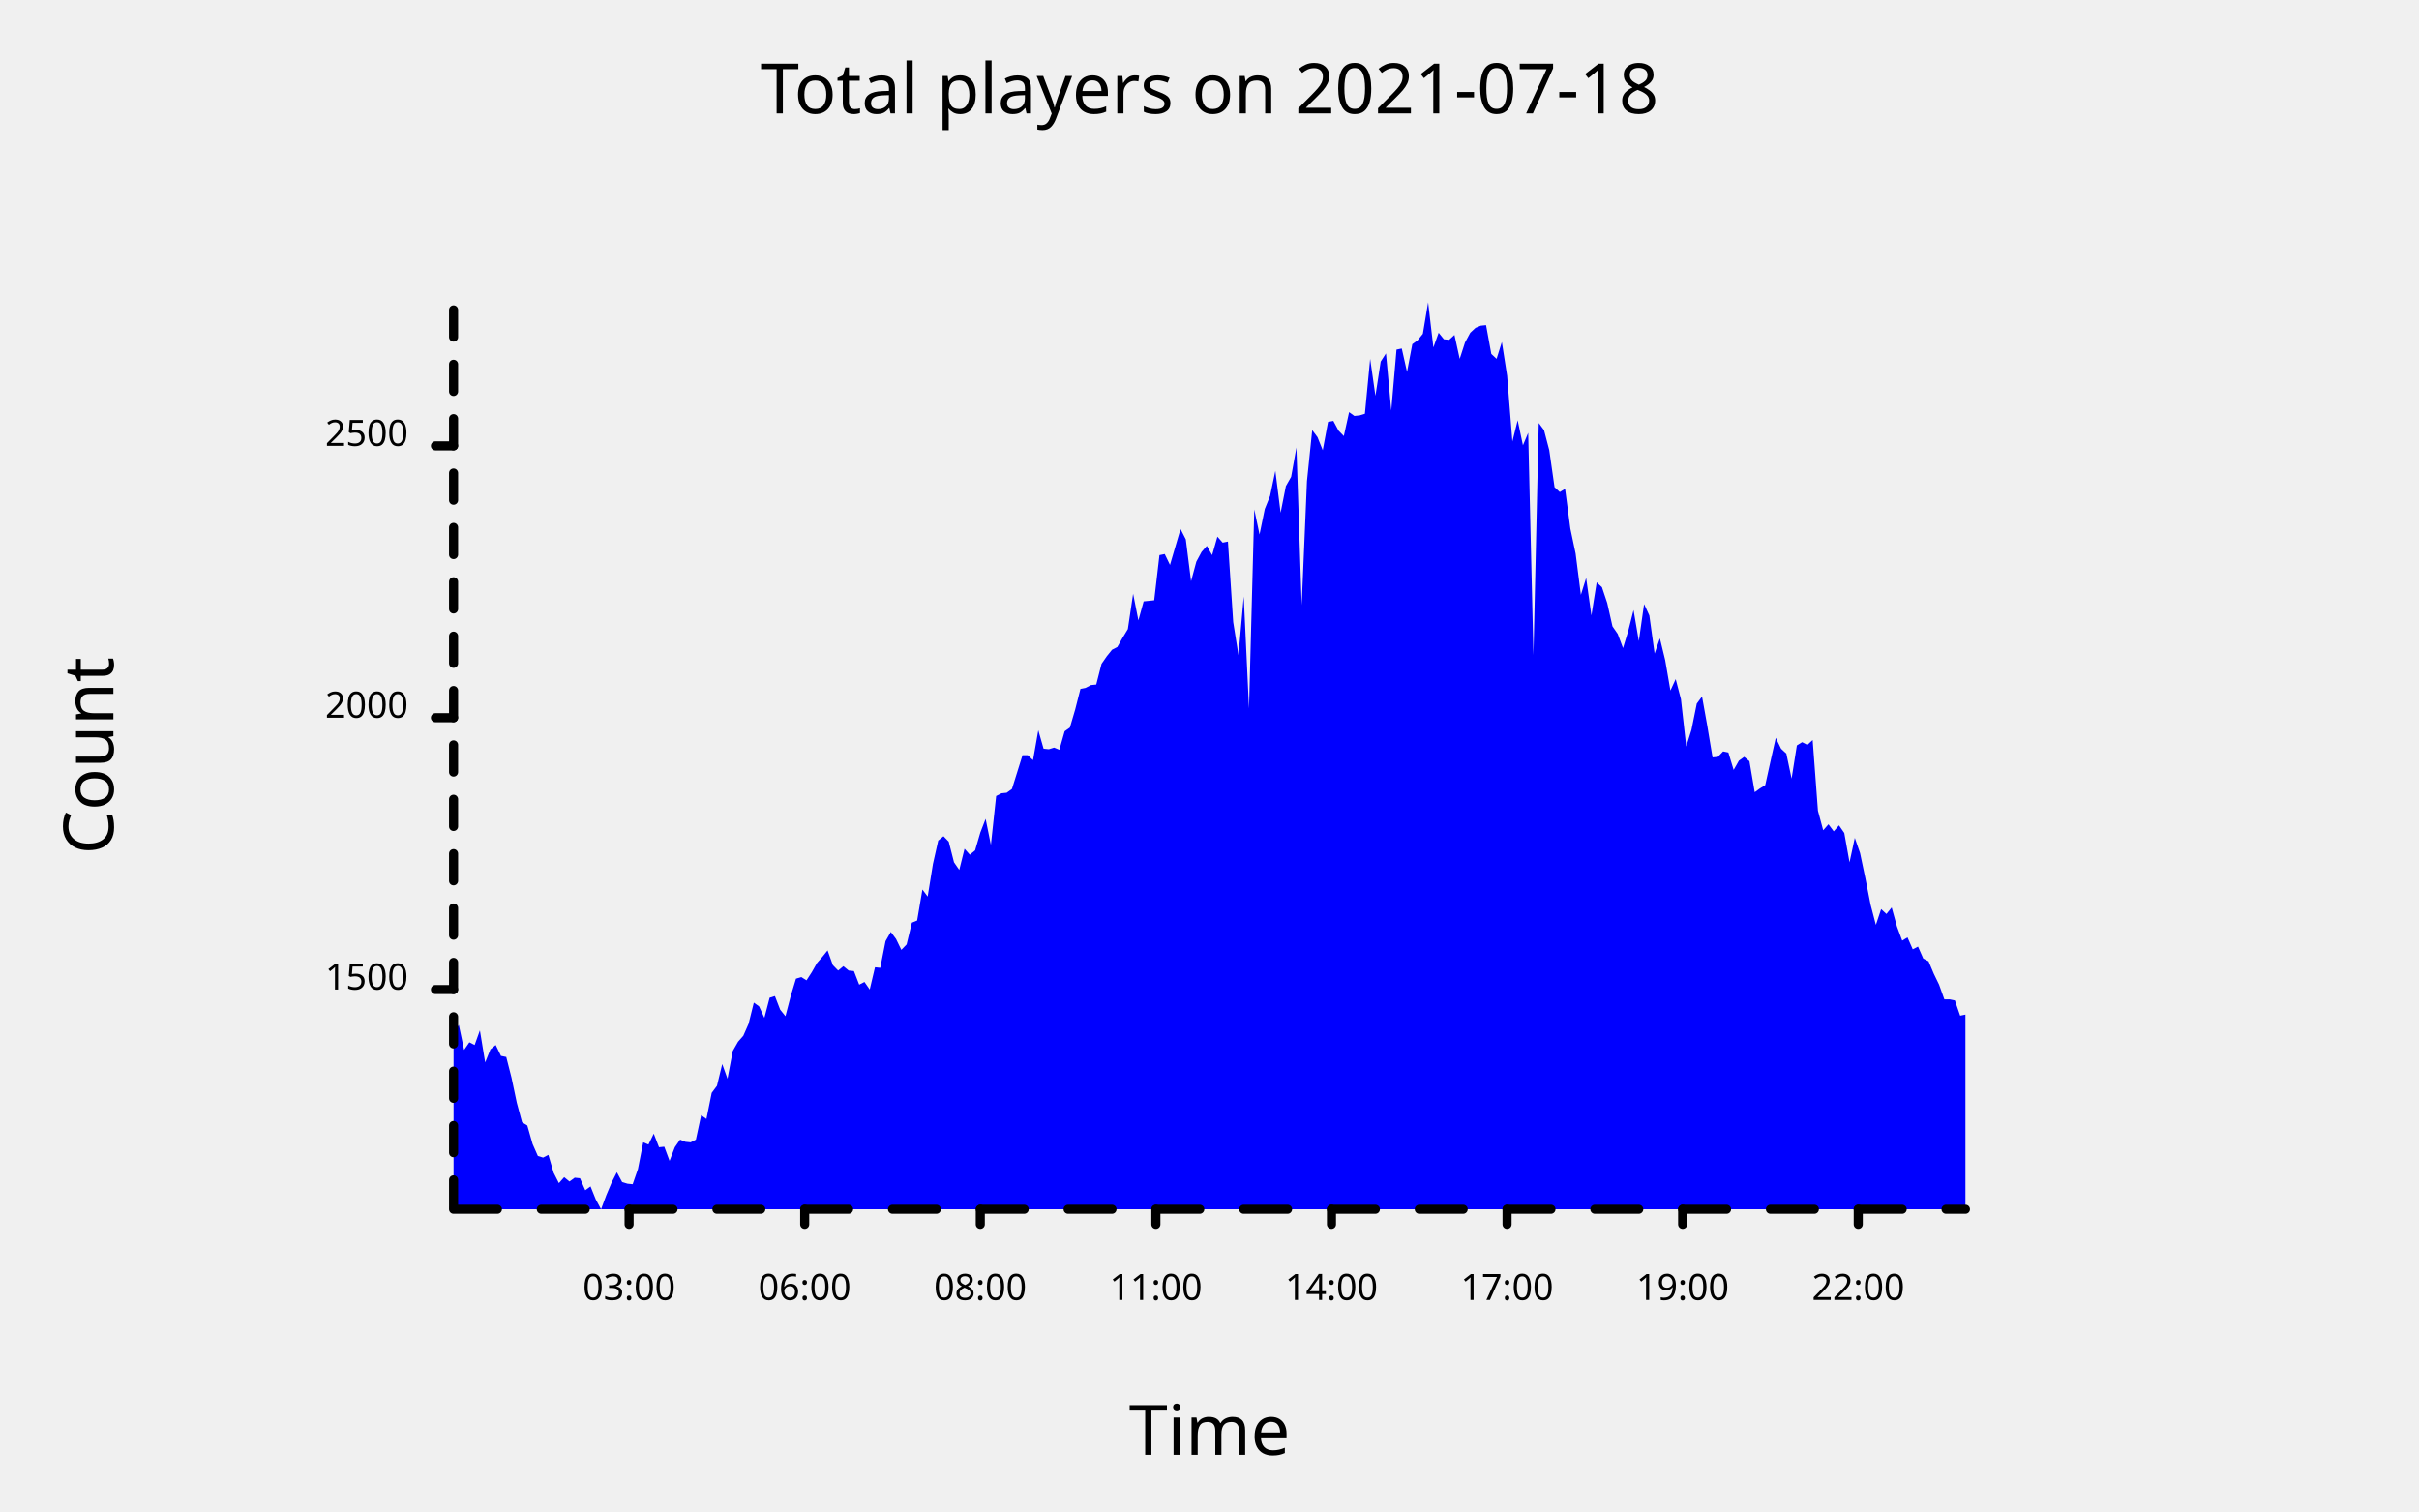
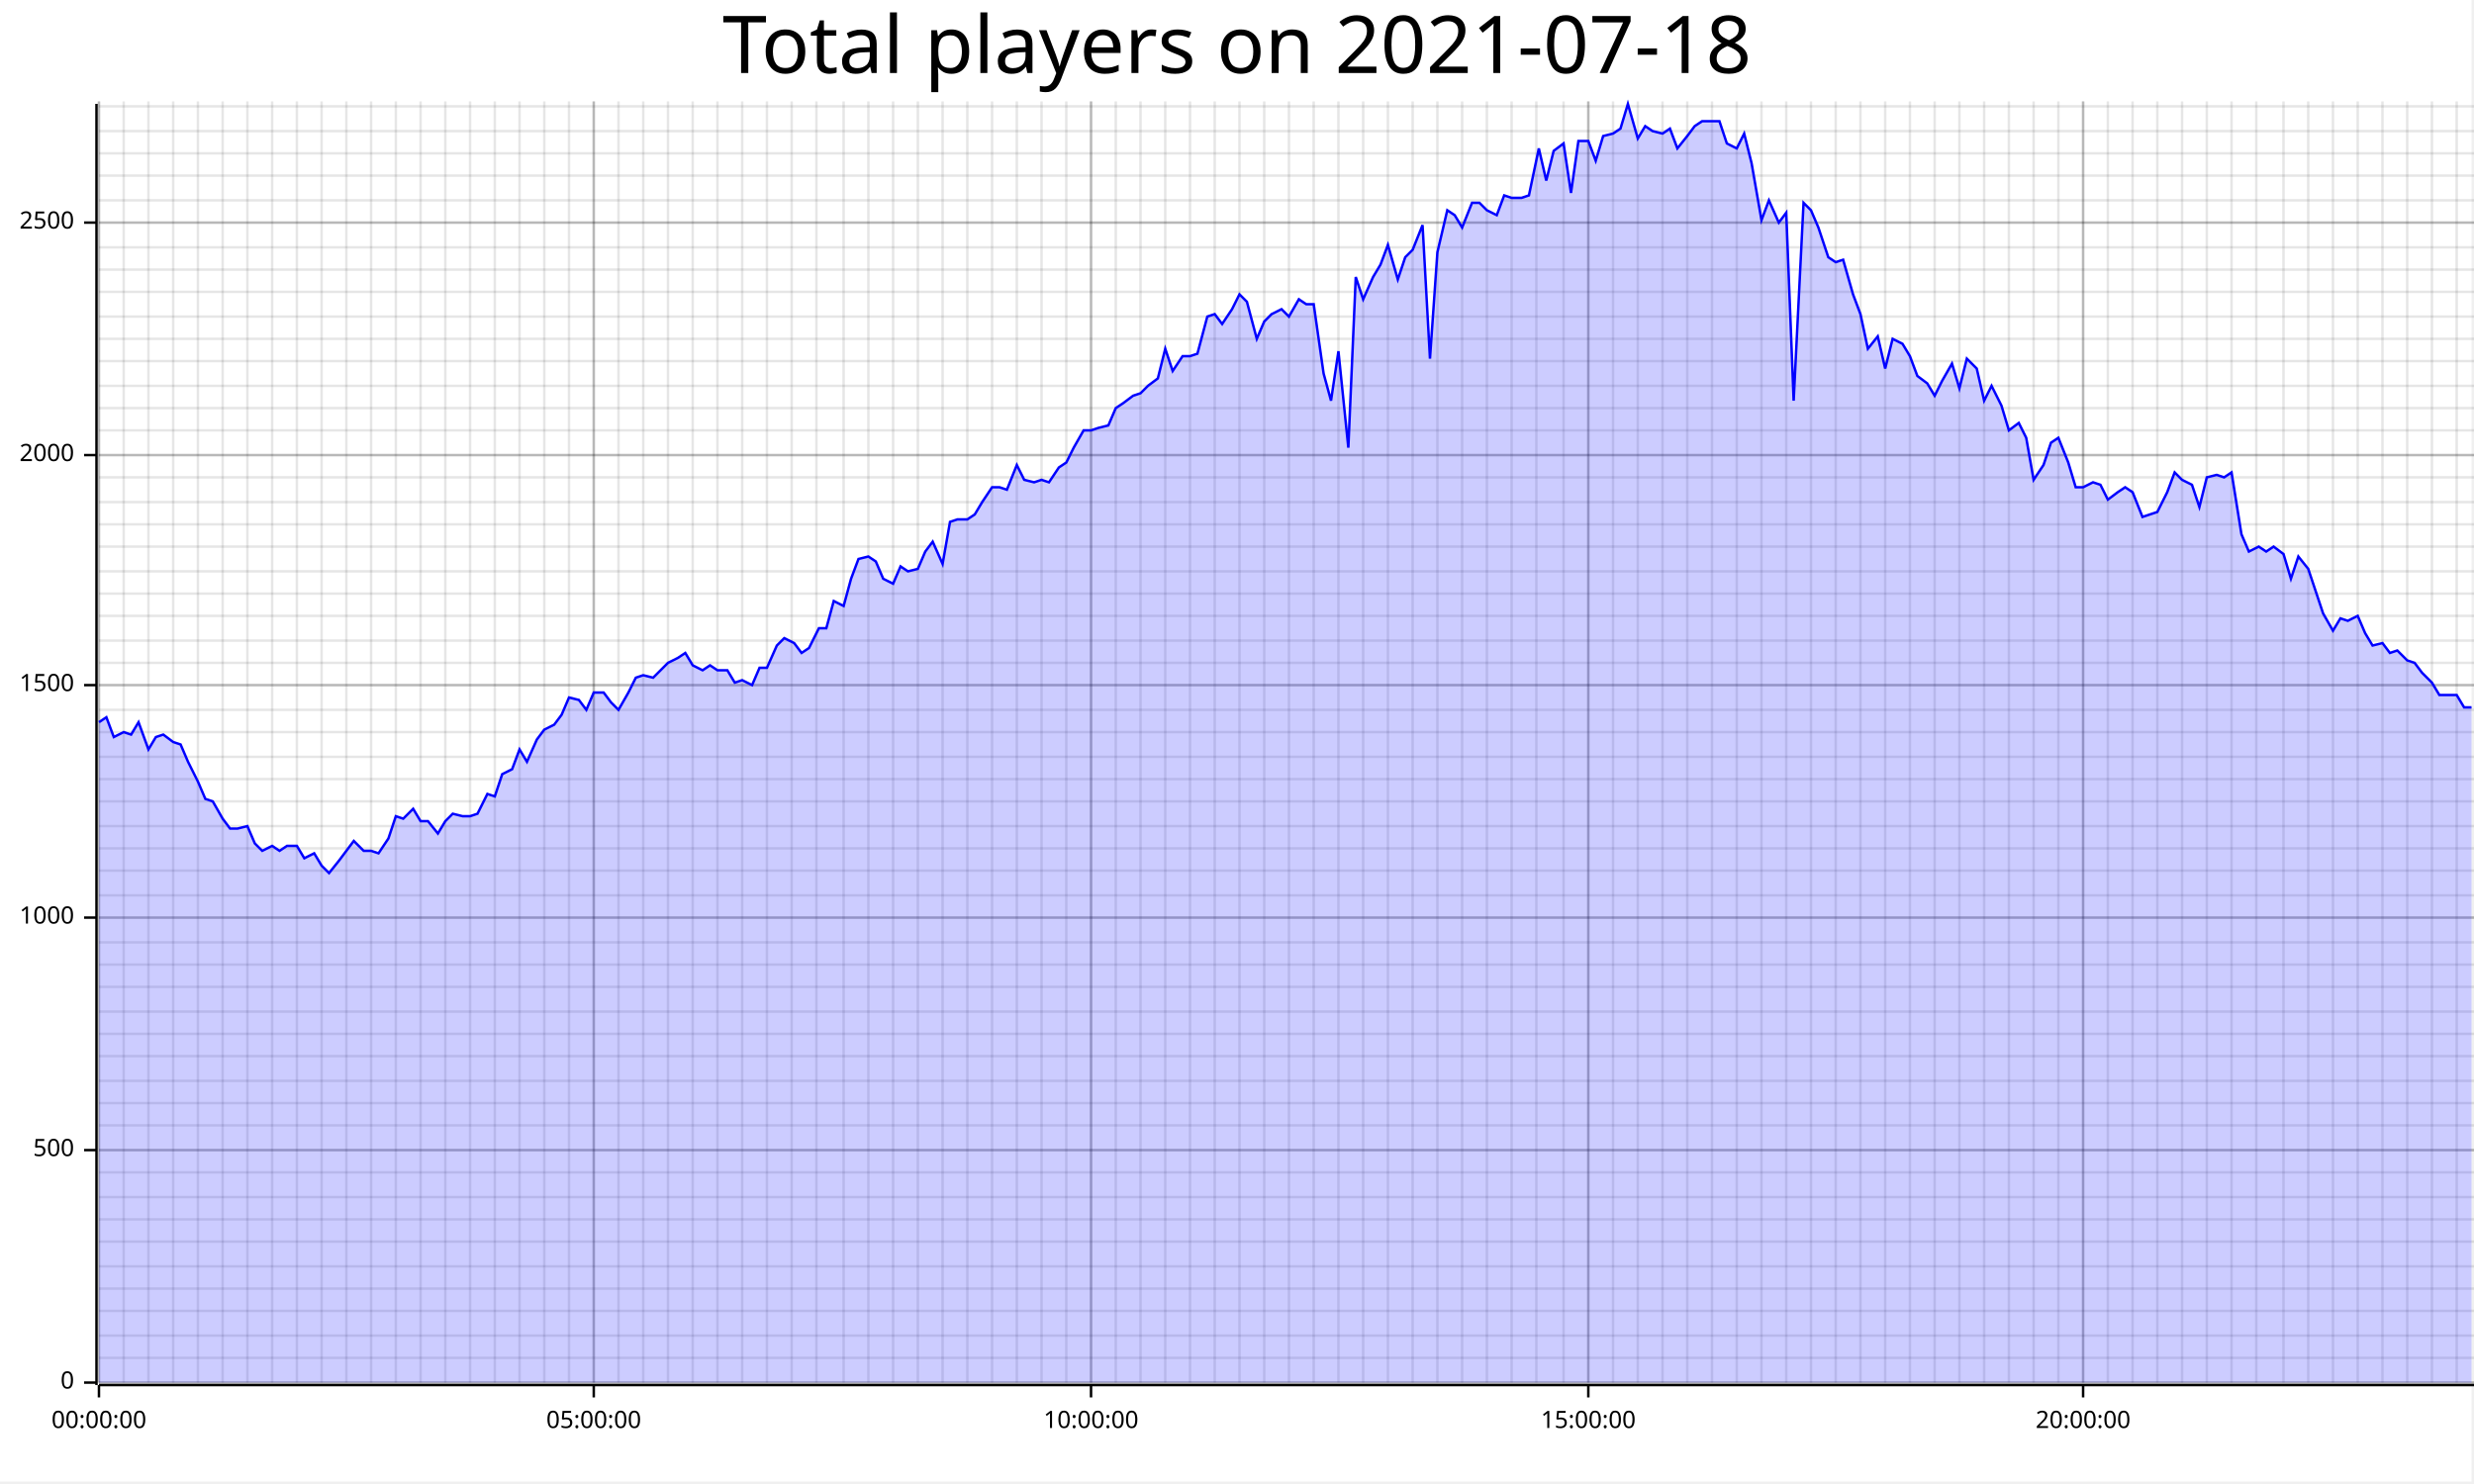
- <svg xmlns="http://www.w3.org/2000/svg" class="poloto" width="800" height="500" viewBox="0 0 800 500">
-   <style>.poloto { stroke-linecap:round; stroke-linejoin:round; font-family: 'Tahoma', sans-serif; background-color: AliceBlue;} .poloto_scatter{stroke-width:7} .poloto_line{stroke-width:2} .poloto_text{fill: black;} .poloto_axis_lines{stroke: black;stroke-width:3;fill:none;stroke-dasharray:none} .poloto0stroke{stroke:  blue;} .poloto1stroke{stroke:  red;} .poloto2stroke{stroke:  green;} .poloto3stroke{stroke:  gold;} .poloto4stroke{stroke:  aqua;} .poloto5stroke{stroke:  lime;} .poloto6stroke{stroke:  orange;} .poloto7stroke{stroke:  chocolate;} .poloto0fill{fill:blue;} .poloto1fill{fill:red;} .poloto2fill{fill:green;} .poloto3fill{fill:gold;} .poloto4fill{fill:aqua;} .poloto5fill{fill:lime;} .poloto6fill{fill:orange;} .poloto7fill{fill:chocolate;}</style>
-   <text class="poloto_text poloto_legend_text" alignment-baseline="middle" text-anchor="start" font-size="large" x="675" y="100" />
-   <path class="poloto_linefill poloto0fill" d=" M 150 400 L 150 341.727 L 151.742 339.029 L 153.484 347.302 L 155.226 344.784 L 156.969 345.683 L 158.711 340.827 L 160.453 351.439 L 162.195 347.122 L 163.937 345.683 L 165.679 349.281 L 167.422 349.64 L 169.164 356.475 L 170.906 364.748 L 172.648 371.223 L 174.39 372.302 L 176.132 378.417 L 177.875 382.374 L 179.617 382.914 L 181.359 382.014 L 183.101 387.95 L 184.843 391.367 L 186.585 389.388 L 188.328 390.827 L 190.07 389.568 L 191.812 389.748 L 193.554 393.705 L 195.296 392.446 L 197.038 396.763 L 198.78 400 L 200.523 395.324 L 202.265 391.187 L 204.007 387.77 L 205.749 391.007 L 207.491 391.547 L 209.233 391.727 L 210.976 386.691 L 212.718 377.878 L 214.46 378.597 L 216.202 375 L 217.944 379.496 L 219.686 379.317 L 221.429 383.993 L 223.171 379.496 L 224.913 376.978 L 226.655 377.698 L 228.397 377.878 L 230.139 376.978 L 231.882 368.885 L 233.624 370.144 L 235.366 361.511 L 237.108 359.173 L 238.85 351.978 L 240.592 356.835 L 242.334 347.662 L 244.077 344.604 L 245.819 342.626 L 247.561 338.669 L 249.303 331.655 L 251.045 332.914 L 252.787 336.691 L 254.53 330.036 L 256.272 329.496 L 258.014 333.993 L 259.756 336.151 L 261.498 329.496 L 263.24 323.741 L 264.983 323.201 L 266.725 324.281 L 268.467 321.583 L 270.209 318.525 L 271.951 316.547 L 273.693 314.388 L 275.436 319.245 L 277.178 321.043 L 278.92 319.604 L 280.662 321.043 L 282.404 321.223 L 284.146 325.719 L 285.889 324.82 L 287.631 327.338 L 289.373 319.964 L 291.115 320.144 L 292.857 311.331 L 294.599 308.273 L 296.341 310.612 L 298.084 314.209 L 299.826 312.41 L 301.568 305.216 L 303.31 304.496 L 305.052 294.245 L 306.794 296.583 L 308.537 285.791 L 310.279 278.058 L 312.021 276.619 L 313.763 278.417 L 315.505 285.252 L 317.247 287.77 L 318.99 280.755 L 320.732 282.734 L 322.474 281.295 L 324.216 275.36 L 325.958 270.863 L 327.7 279.496 L 329.443 263.309 L 331.185 262.41 L 332.927 262.23 L 334.669 260.971 L 336.411 255.396 L 338.153 249.82 L 339.895 249.82 L 341.638 251.439 L 343.38 241.547 L 345.122 247.662 L 346.864 247.842 L 348.606 247.302 L 350.348 248.022 L 352.091 241.906 L 353.833 240.647 L 355.575 234.712 L 357.317 227.878 L 359.059 227.518 L 360.801 226.619 L 362.544 226.439 L 364.286 219.604 L 366.028 217.086 L 367.77 214.928 L 369.512 214.029 L 371.254 210.971 L 372.997 208.094 L 374.739 196.403 L 376.481 205.216 L 378.223 198.921 L 379.965 198.741 L 381.707 198.561 L 383.449 183.633 L 385.192 183.273 L 386.934 186.871 L 388.676 180.935 L 390.418 175 L 392.16 178.417 L 393.902 192.266 L 395.645 185.791 L 397.387 182.554 L 399.129 180.576 L 400.871 183.633 L 402.613 177.518 L 404.355 179.496 L 406.098 179.137 L 407.84 205.755 L 409.582 216.727 L 411.324 197.302 L 413.066 234.353 L 414.808 168.525 L 416.551 176.799 L 418.293 168.345 L 420.035 164.029 L 421.777 155.755 L 423.519 169.604 L 425.261 160.791 L 427.003 157.734 L 428.746 148.022 L 430.488 200.18 L 432.23 159.173 L 433.972 142.266 L 435.714 144.604 L 437.456 148.921 L 439.199 139.568 L 440.941 139.209 L 442.683 142.446 L 444.425 144.245 L 446.167 136.331 L 447.909 137.59 L 449.652 137.41 L 451.394 136.871 L 453.136 118.705 L 454.878 130.935 L 456.62 119.604 L 458.362 116.906 L 460.105 135.791 L 461.847 115.647 L 463.589 115.288 L 465.331 123.022 L 467.073 113.849 L 468.815 112.59 L 470.557 110.432 L 472.3 100 L 474.042 114.928 L 475.784 110.072 L 477.526 112.23 L 479.268 112.41 L 481.01 110.791 L 482.753 118.705 L 484.495 113.309 L 486.237 110.072 L 487.979 108.453 L 489.721 107.734 L 491.463 107.554 L 493.206 117.086 L 494.948 118.705 L 496.69 113.129 L 498.432 124.281 L 500.174 146.043 L 501.916 139.029 L 503.659 147.302 L 505.401 143.165 L 507.143 216.727 L 508.885 139.928 L 510.627 142.266 L 512.369 148.921 L 514.111 161.151 L 515.854 162.77 L 517.596 161.691 L 519.338 174.82 L 521.08 183.094 L 522.822 196.763 L 524.564 191.187 L 526.307 203.597 L 528.049 192.626 L 529.791 194.245 L 531.533 199.46 L 533.275 207.194 L 535.017 209.712 L 536.76 214.388 L 538.502 208.633 L 540.244 201.799 L 541.986 212.05 L 543.728 199.82 L 545.47 203.597 L 547.213 216.187 L 548.955 211.151 L 550.697 218.345 L 552.439 228.417 L 554.181 224.64 L 555.923 231.295 L 557.666 246.942 L 559.408 241.367 L 561.15 232.734 L 562.892 230.396 L 564.634 240.108 L 566.376 250.54 L 568.118 250.36 L 569.861 248.561 L 571.603 248.921 L 573.345 254.676 L 575.087 251.619 L 576.829 250.36 L 578.571 251.799 L 580.314 262.05 L 582.056 260.791 L 583.798 259.712 L 585.54 251.799 L 587.282 244.065 L 589.024 247.662 L 590.767 249.281 L 592.509 257.554 L 594.251 246.583 L 595.993 245.504 L 597.735 246.403 L 599.477 244.784 L 601.22 268.165 L 602.962 274.64 L 604.704 272.662 L 606.446 275 L 608.188 273.022 L 609.93 275.54 L 611.672 285.252 L 613.415 277.158 L 615.157 282.194 L 616.899 290.468 L 618.641 299.281 L 620.383 305.935 L 622.125 300.719 L 623.868 302.338 L 625.61 300.18 L 627.352 306.475 L 629.094 311.151 L 630.836 310.072 L 632.578 314.029 L 634.321 313.129 L 636.063 317.086 L 637.805 317.986 L 639.547 322.122 L 641.289 325.719 L 643.031 330.576 L 644.774 330.576 L 646.516 330.935 L 648.258 335.971 L 650 335.612 L 650 400 Z" />
-   <text class="poloto_labels poloto_text poloto_title" alignment-baseline="start" text-anchor="middle" font-size="x-large" x="400" y="37.5">Total players on 2021-07-18</text>
-   <text class="poloto_labels poloto_text poloto_xname" alignment-baseline="start" text-anchor="middle" font-size="x-large" x="400" y="481.25">Time</text>
-   <text class="poloto_labels poloto_text poloto_yname" alignment-baseline="start" text-anchor="middle" font-size="x-large" transform="rotate(-90,37.5,250)" x="37.5" y="250">Count</text>
-   <line class="poloto_axis_lines" stroke="black" x1="208.049" x2="208.049" y1="400" y2="405" />
-   <text class="poloto_tick_labels poloto_text" alignment-baseline="start" text-anchor="middle" x="208.049" y="430"> 03:00</text>
-   <line class="poloto_axis_lines" stroke="black" x1="266.121" x2="266.121" y1="400" y2="405" />
-   <text class="poloto_tick_labels poloto_text" alignment-baseline="start" text-anchor="middle" x="266.121" y="430"> 06:00</text>
-   <line class="poloto_axis_lines" stroke="black" x1="324.193" x2="324.193" y1="400" y2="405" />
-   <text class="poloto_tick_labels poloto_text" alignment-baseline="start" text-anchor="middle" x="324.193" y="430"> 08:00</text>
-   <line class="poloto_axis_lines" stroke="black" x1="382.265" x2="382.265" y1="400" y2="405" />
-   <text class="poloto_tick_labels poloto_text" alignment-baseline="start" text-anchor="middle" x="382.265" y="430"> 11:00</text>
-   <line class="poloto_axis_lines" stroke="black" x1="440.337" x2="440.337" y1="400" y2="405" />
-   <text class="poloto_tick_labels poloto_text" alignment-baseline="start" text-anchor="middle" x="440.337" y="430"> 14:00</text>
-   <line class="poloto_axis_lines" stroke="black" x1="498.409" x2="498.409" y1="400" y2="405" />
-   <text class="poloto_tick_labels poloto_text" alignment-baseline="start" text-anchor="middle" x="498.409" y="430"> 17:00</text>
-   <line class="poloto_axis_lines" stroke="black" x1="556.481" x2="556.481" y1="400" y2="405" />
-   <text class="poloto_tick_labels poloto_text" alignment-baseline="start" text-anchor="middle" x="556.481" y="430"> 19:00</text>
-   <line class="poloto_axis_lines" stroke="black" x1="614.553" x2="614.553" y1="400" y2="405" />
-   <text class="poloto_tick_labels poloto_text" alignment-baseline="start" text-anchor="middle" x="614.553" y="430"> 22:00</text>
-   <line class="poloto_axis_lines" stroke="black" x1="150" x2="144" y1="327.338" y2="327.338" />
-   <text class="poloto_tick_labels poloto_text" alignment-baseline="middle" text-anchor="end" x="135" y="327.338"> 1500</text>
-   <line class="poloto_axis_lines" stroke="black" x1="150" x2="144" y1="237.41" y2="237.41" />
-   <text class="poloto_tick_labels poloto_text" alignment-baseline="middle" text-anchor="end" x="135" y="237.41"> 2000</text>
-   <line class="poloto_axis_lines" stroke="black" x1="150" x2="144" y1="147.482" y2="147.482" />
-   <text class="poloto_tick_labels poloto_text" alignment-baseline="middle" text-anchor="end" x="135" y="147.482"> 2500</text>
-   <path stroke="black" fill="none" class="poloto_axis_lines" style="stroke-dasharray:14.518;stroke-dashoffset:-58.049;" d=" M 150 400 L 650 400" />
-   <path stroke="black" fill="none" class="poloto_axis_lines" style="stroke-dasharray:8.993;stroke-dashoffset:-72.662;" d=" M 150 400 L 150 100" />
+ <svg xmlns="http://www.w3.org/2000/svg" width="1000" height="600" viewBox="0 0 1000 600">
+   <rect x="0" y="0" width="999" height="599" opacity="1" fill="#FFFFFF" stroke="none" />
+   <text x="500" y="5" dy="0.76em" text-anchor="middle" font-family="sans-serif" font-size="32.258" opacity="1" fill="#000000">
+ Total players on 2021-07-18
+ </text>
+   <line opacity="0.1" stroke="#000000" stroke-width="1" x1="40" y1="559" x2="40" y2="41" />
+   <line opacity="0.1" stroke="#000000" stroke-width="1" x1="50" y1="559" x2="50" y2="41" />
+   <line opacity="0.1" stroke="#000000" stroke-width="1" x1="60" y1="559" x2="60" y2="41" />
+   <line opacity="0.1" stroke="#000000" stroke-width="1" x1="70" y1="559" x2="70" y2="41" />
+   <line opacity="0.1" stroke="#000000" stroke-width="1" x1="80" y1="559" x2="80" y2="41" />
+   <line opacity="0.1" stroke="#000000" stroke-width="1" x1="90" y1="559" x2="90" y2="41" />
+   <line opacity="0.1" stroke="#000000" stroke-width="1" x1="100" y1="559" x2="100" y2="41" />
+   <line opacity="0.1" stroke="#000000" stroke-width="1" x1="110" y1="559" x2="110" y2="41" />
+   <line opacity="0.1" stroke="#000000" stroke-width="1" x1="120" y1="559" x2="120" y2="41" />
+   <line opacity="0.1" stroke="#000000" stroke-width="1" x1="130" y1="559" x2="130" y2="41" />
+   <line opacity="0.1" stroke="#000000" stroke-width="1" x1="140" y1="559" x2="140" y2="41" />
+   <line opacity="0.1" stroke="#000000" stroke-width="1" x1="150" y1="559" x2="150" y2="41" />
+   <line opacity="0.1" stroke="#000000" stroke-width="1" x1="160" y1="559" x2="160" y2="41" />
+   <line opacity="0.1" stroke="#000000" stroke-width="1" x1="170" y1="559" x2="170" y2="41" />
+   <line opacity="0.1" stroke="#000000" stroke-width="1" x1="180" y1="559" x2="180" y2="41" />
+   <line opacity="0.1" stroke="#000000" stroke-width="1" x1="190" y1="559" x2="190" y2="41" />
+   <line opacity="0.1" stroke="#000000" stroke-width="1" x1="200" y1="559" x2="200" y2="41" />
+   <line opacity="0.1" stroke="#000000" stroke-width="1" x1="210" y1="559" x2="210" y2="41" />
+   <line opacity="0.1" stroke="#000000" stroke-width="1" x1="220" y1="559" x2="220" y2="41" />
+   <line opacity="0.1" stroke="#000000" stroke-width="1" x1="230" y1="559" x2="230" y2="41" />
+   <line opacity="0.1" stroke="#000000" stroke-width="1" x1="240" y1="559" x2="240" y2="41" />
+   <line opacity="0.1" stroke="#000000" stroke-width="1" x1="250" y1="559" x2="250" y2="41" />
+   <line opacity="0.1" stroke="#000000" stroke-width="1" x1="260" y1="559" x2="260" y2="41" />
+   <line opacity="0.1" stroke="#000000" stroke-width="1" x1="270" y1="559" x2="270" y2="41" />
+   <line opacity="0.1" stroke="#000000" stroke-width="1" x1="280" y1="559" x2="280" y2="41" />
+   <line opacity="0.1" stroke="#000000" stroke-width="1" x1="290" y1="559" x2="290" y2="41" />
+   <line opacity="0.1" stroke="#000000" stroke-width="1" x1="300" y1="559" x2="300" y2="41" />
+   <line opacity="0.1" stroke="#000000" stroke-width="1" x1="310" y1="559" x2="310" y2="41" />
+   <line opacity="0.1" stroke="#000000" stroke-width="1" x1="320" y1="559" x2="320" y2="41" />
+   <line opacity="0.1" stroke="#000000" stroke-width="1" x1="330" y1="559" x2="330" y2="41" />
+   <line opacity="0.1" stroke="#000000" stroke-width="1" x1="341" y1="559" x2="341" y2="41" />
+   <line opacity="0.1" stroke="#000000" stroke-width="1" x1="351" y1="559" x2="351" y2="41" />
+   <line opacity="0.1" stroke="#000000" stroke-width="1" x1="361" y1="559" x2="361" y2="41" />
+   <line opacity="0.1" stroke="#000000" stroke-width="1" x1="371" y1="559" x2="371" y2="41" />
+   <line opacity="0.1" stroke="#000000" stroke-width="1" x1="381" y1="559" x2="381" y2="41" />
+   <line opacity="0.1" stroke="#000000" stroke-width="1" x1="391" y1="559" x2="391" y2="41" />
+   <line opacity="0.1" stroke="#000000" stroke-width="1" x1="401" y1="559" x2="401" y2="41" />
+   <line opacity="0.1" stroke="#000000" stroke-width="1" x1="411" y1="559" x2="411" y2="41" />
+   <line opacity="0.1" stroke="#000000" stroke-width="1" x1="421" y1="559" x2="421" y2="41" />
+   <line opacity="0.1" stroke="#000000" stroke-width="1" x1="431" y1="559" x2="431" y2="41" />
+   <line opacity="0.1" stroke="#000000" stroke-width="1" x1="441" y1="559" x2="441" y2="41" />
+   <line opacity="0.1" stroke="#000000" stroke-width="1" x1="451" y1="559" x2="451" y2="41" />
+   <line opacity="0.1" stroke="#000000" stroke-width="1" x1="461" y1="559" x2="461" y2="41" />
+   <line opacity="0.1" stroke="#000000" stroke-width="1" x1="471" y1="559" x2="471" y2="41" />
+   <line opacity="0.1" stroke="#000000" stroke-width="1" x1="481" y1="559" x2="481" y2="41" />
+   <line opacity="0.1" stroke="#000000" stroke-width="1" x1="491" y1="559" x2="491" y2="41" />
+   <line opacity="0.1" stroke="#000000" stroke-width="1" x1="501" y1="559" x2="501" y2="41" />
+   <line opacity="0.1" stroke="#000000" stroke-width="1" x1="511" y1="559" x2="511" y2="41" />
+   <line opacity="0.1" stroke="#000000" stroke-width="1" x1="521" y1="559" x2="521" y2="41" />
+   <line opacity="0.1" stroke="#000000" stroke-width="1" x1="531" y1="559" x2="531" y2="41" />
+   <line opacity="0.1" stroke="#000000" stroke-width="1" x1="541" y1="559" x2="541" y2="41" />
+   <line opacity="0.1" stroke="#000000" stroke-width="1" x1="551" y1="559" x2="551" y2="41" />
+   <line opacity="0.1" stroke="#000000" stroke-width="1" x1="561" y1="559" x2="561" y2="41" />
+   <line opacity="0.1" stroke="#000000" stroke-width="1" x1="571" y1="559" x2="571" y2="41" />
+   <line opacity="0.1" stroke="#000000" stroke-width="1" x1="581" y1="559" x2="581" y2="41" />
+   <line opacity="0.1" stroke="#000000" stroke-width="1" x1="591" y1="559" x2="591" y2="41" />
+   <line opacity="0.1" stroke="#000000" stroke-width="1" x1="601" y1="559" x2="601" y2="41" />
+   <line opacity="0.1" stroke="#000000" stroke-width="1" x1="611" y1="559" x2="611" y2="41" />
+   <line opacity="0.1" stroke="#000000" stroke-width="1" x1="621" y1="559" x2="621" y2="41" />
+   <line opacity="0.1" stroke="#000000" stroke-width="1" x1="632" y1="559" x2="632" y2="41" />
+   <line opacity="0.1" stroke="#000000" stroke-width="1" x1="642" y1="559" x2="642" y2="41" />
+   <line opacity="0.1" stroke="#000000" stroke-width="1" x1="652" y1="559" x2="652" y2="41" />
+   <line opacity="0.1" stroke="#000000" stroke-width="1" x1="662" y1="559" x2="662" y2="41" />
+   <line opacity="0.1" stroke="#000000" stroke-width="1" x1="672" y1="559" x2="672" y2="41" />
+   <line opacity="0.1" stroke="#000000" stroke-width="1" x1="682" y1="559" x2="682" y2="41" />
+   <line opacity="0.1" stroke="#000000" stroke-width="1" x1="692" y1="559" x2="692" y2="41" />
+   <line opacity="0.1" stroke="#000000" stroke-width="1" x1="702" y1="559" x2="702" y2="41" />
+   <line opacity="0.1" stroke="#000000" stroke-width="1" x1="712" y1="559" x2="712" y2="41" />
+   <line opacity="0.1" stroke="#000000" stroke-width="1" x1="722" y1="559" x2="722" y2="41" />
+   <line opacity="0.1" stroke="#000000" stroke-width="1" x1="732" y1="559" x2="732" y2="41" />
+   <line opacity="0.1" stroke="#000000" stroke-width="1" x1="742" y1="559" x2="742" y2="41" />
+   <line opacity="0.1" stroke="#000000" stroke-width="1" x1="752" y1="559" x2="752" y2="41" />
+   <line opacity="0.1" stroke="#000000" stroke-width="1" x1="762" y1="559" x2="762" y2="41" />
+   <line opacity="0.1" stroke="#000000" stroke-width="1" x1="772" y1="559" x2="772" y2="41" />
+   <line opacity="0.1" stroke="#000000" stroke-width="1" x1="782" y1="559" x2="782" y2="41" />
+   <line opacity="0.1" stroke="#000000" stroke-width="1" x1="792" y1="559" x2="792" y2="41" />
+   <line opacity="0.1" stroke="#000000" stroke-width="1" x1="802" y1="559" x2="802" y2="41" />
+   <line opacity="0.1" stroke="#000000" stroke-width="1" x1="812" y1="559" x2="812" y2="41" />
+   <line opacity="0.1" stroke="#000000" stroke-width="1" x1="822" y1="559" x2="822" y2="41" />
+   <line opacity="0.1" stroke="#000000" stroke-width="1" x1="832" y1="559" x2="832" y2="41" />
+   <line opacity="0.1" stroke="#000000" stroke-width="1" x1="842" y1="559" x2="842" y2="41" />
+   <line opacity="0.1" stroke="#000000" stroke-width="1" x1="852" y1="559" x2="852" y2="41" />
+   <line opacity="0.1" stroke="#000000" stroke-width="1" x1="862" y1="559" x2="862" y2="41" />
+   <line opacity="0.1" stroke="#000000" stroke-width="1" x1="872" y1="559" x2="872" y2="41" />
+   <line opacity="0.1" stroke="#000000" stroke-width="1" x1="882" y1="559" x2="882" y2="41" />
+   <line opacity="0.1" stroke="#000000" stroke-width="1" x1="892" y1="559" x2="892" y2="41" />
+   <line opacity="0.1" stroke="#000000" stroke-width="1" x1="902" y1="559" x2="902" y2="41" />
+   <line opacity="0.1" stroke="#000000" stroke-width="1" x1="912" y1="559" x2="912" y2="41" />
+   <line opacity="0.1" stroke="#000000" stroke-width="1" x1="923" y1="559" x2="923" y2="41" />
+   <line opacity="0.1" stroke="#000000" stroke-width="1" x1="933" y1="559" x2="933" y2="41" />
+   <line opacity="0.1" stroke="#000000" stroke-width="1" x1="943" y1="559" x2="943" y2="41" />
+   <line opacity="0.1" stroke="#000000" stroke-width="1" x1="953" y1="559" x2="953" y2="41" />
+   <line opacity="0.1" stroke="#000000" stroke-width="1" x1="963" y1="559" x2="963" y2="41" />
+   <line opacity="0.1" stroke="#000000" stroke-width="1" x1="973" y1="559" x2="973" y2="41" />
+   <line opacity="0.1" stroke="#000000" stroke-width="1" x1="983" y1="559" x2="983" y2="41" />
+   <line opacity="0.1" stroke="#000000" stroke-width="1" x1="993" y1="559" x2="993" y2="41" />
+   <line opacity="0.1" stroke="#000000" stroke-width="1" x1="40" y1="559" x2="1000" y2="559" />
+   <line opacity="0.1" stroke="#000000" stroke-width="1" x1="40" y1="549" x2="1000" y2="549" />
+   <line opacity="0.1" stroke="#000000" stroke-width="1" x1="40" y1="540" x2="1000" y2="540" />
+   <line opacity="0.1" stroke="#000000" stroke-width="1" x1="40" y1="530" x2="1000" y2="530" />
+   <line opacity="0.1" stroke="#000000" stroke-width="1" x1="40" y1="521" x2="1000" y2="521" />
+   <line opacity="0.1" stroke="#000000" stroke-width="1" x1="40" y1="512" x2="1000" y2="512" />
+   <line opacity="0.1" stroke="#000000" stroke-width="1" x1="40" y1="502" x2="1000" y2="502" />
+   <line opacity="0.1" stroke="#000000" stroke-width="1" x1="40" y1="493" x2="1000" y2="493" />
+   <line opacity="0.1" stroke="#000000" stroke-width="1" x1="40" y1="484" x2="1000" y2="484" />
+   <line opacity="0.1" stroke="#000000" stroke-width="1" x1="40" y1="474" x2="1000" y2="474" />
+   <line opacity="0.1" stroke="#000000" stroke-width="1" x1="40" y1="465" x2="1000" y2="465" />
+   <line opacity="0.1" stroke="#000000" stroke-width="1" x1="40" y1="455" x2="1000" y2="455" />
+   <line opacity="0.1" stroke="#000000" stroke-width="1" x1="40" y1="446" x2="1000" y2="446" />
+   <line opacity="0.1" stroke="#000000" stroke-width="1" x1="40" y1="437" x2="1000" y2="437" />
+   <line opacity="0.1" stroke="#000000" stroke-width="1" x1="40" y1="427" x2="1000" y2="427" />
+   <line opacity="0.1" stroke="#000000" stroke-width="1" x1="40" y1="418" x2="1000" y2="418" />
+   <line opacity="0.1" stroke="#000000" stroke-width="1" x1="40" y1="409" x2="1000" y2="409" />
+   <line opacity="0.1" stroke="#000000" stroke-width="1" x1="40" y1="399" x2="1000" y2="399" />
+   <line opacity="0.1" stroke="#000000" stroke-width="1" x1="40" y1="390" x2="1000" y2="390" />
+   <line opacity="0.1" stroke="#000000" stroke-width="1" x1="40" y1="381" x2="1000" y2="381" />
+   <line opacity="0.1" stroke="#000000" stroke-width="1" x1="40" y1="371" x2="1000" y2="371" />
+   <line opacity="0.1" stroke="#000000" stroke-width="1" x1="40" y1="362" x2="1000" y2="362" />
+   <line opacity="0.1" stroke="#000000" stroke-width="1" x1="40" y1="352" x2="1000" y2="352" />
+   <line opacity="0.1" stroke="#000000" stroke-width="1" x1="40" y1="343" x2="1000" y2="343" />
+   <line opacity="0.1" stroke="#000000" stroke-width="1" x1="40" y1="334" x2="1000" y2="334" />
+   <line opacity="0.1" stroke="#000000" stroke-width="1" x1="40" y1="324" x2="1000" y2="324" />
+   <line opacity="0.1" stroke="#000000" stroke-width="1" x1="40" y1="315" x2="1000" y2="315" />
+   <line opacity="0.1" stroke="#000000" stroke-width="1" x1="40" y1="306" x2="1000" y2="306" />
+   <line opacity="0.1" stroke="#000000" stroke-width="1" x1="40" y1="296" x2="1000" y2="296" />
+   <line opacity="0.1" stroke="#000000" stroke-width="1" x1="40" y1="287" x2="1000" y2="287" />
+   <line opacity="0.1" stroke="#000000" stroke-width="1" x1="40" y1="277" x2="1000" y2="277" />
+   <line opacity="0.1" stroke="#000000" stroke-width="1" x1="40" y1="268" x2="1000" y2="268" />
+   <line opacity="0.1" stroke="#000000" stroke-width="1" x1="40" y1="259" x2="1000" y2="259" />
+   <line opacity="0.1" stroke="#000000" stroke-width="1" x1="40" y1="249" x2="1000" y2="249" />
+   <line opacity="0.1" stroke="#000000" stroke-width="1" x1="40" y1="240" x2="1000" y2="240" />
+   <line opacity="0.1" stroke="#000000" stroke-width="1" x1="40" y1="231" x2="1000" y2="231" />
+   <line opacity="0.1" stroke="#000000" stroke-width="1" x1="40" y1="221" x2="1000" y2="221" />
+   <line opacity="0.1" stroke="#000000" stroke-width="1" x1="40" y1="212" x2="1000" y2="212" />
+   <line opacity="0.1" stroke="#000000" stroke-width="1" x1="40" y1="203" x2="1000" y2="203" />
+   <line opacity="0.1" stroke="#000000" stroke-width="1" x1="40" y1="193" x2="1000" y2="193" />
+   <line opacity="0.1" stroke="#000000" stroke-width="1" x1="40" y1="184" x2="1000" y2="184" />
+   <line opacity="0.1" stroke="#000000" stroke-width="1" x1="40" y1="174" x2="1000" y2="174" />
+   <line opacity="0.1" stroke="#000000" stroke-width="1" x1="40" y1="165" x2="1000" y2="165" />
+   <line opacity="0.1" stroke="#000000" stroke-width="1" x1="40" y1="156" x2="1000" y2="156" />
+   <line opacity="0.1" stroke="#000000" stroke-width="1" x1="40" y1="146" x2="1000" y2="146" />
+   <line opacity="0.1" stroke="#000000" stroke-width="1" x1="40" y1="137" x2="1000" y2="137" />
+   <line opacity="0.1" stroke="#000000" stroke-width="1" x1="40" y1="128" x2="1000" y2="128" />
+   <line opacity="0.1" stroke="#000000" stroke-width="1" x1="40" y1="118" x2="1000" y2="118" />
+   <line opacity="0.1" stroke="#000000" stroke-width="1" x1="40" y1="109" x2="1000" y2="109" />
+   <line opacity="0.1" stroke="#000000" stroke-width="1" x1="40" y1="100" x2="1000" y2="100" />
+   <line opacity="0.1" stroke="#000000" stroke-width="1" x1="40" y1="90" x2="1000" y2="90" />
+   <line opacity="0.1" stroke="#000000" stroke-width="1" x1="40" y1="81" x2="1000" y2="81" />
+   <line opacity="0.1" stroke="#000000" stroke-width="1" x1="40" y1="71" x2="1000" y2="71" />
+   <line opacity="0.1" stroke="#000000" stroke-width="1" x1="40" y1="62" x2="1000" y2="62" />
+   <line opacity="0.1" stroke="#000000" stroke-width="1" x1="40" y1="53" x2="1000" y2="53" />
+   <line opacity="0.1" stroke="#000000" stroke-width="1" x1="40" y1="43" x2="1000" y2="43" />
+   <line opacity="0.2" stroke="#000000" stroke-width="1" x1="40" y1="559" x2="40" y2="41" />
+   <line opacity="0.2" stroke="#000000" stroke-width="1" x1="240" y1="559" x2="240" y2="41" />
+   <line opacity="0.2" stroke="#000000" stroke-width="1" x1="441" y1="559" x2="441" y2="41" />
+   <line opacity="0.2" stroke="#000000" stroke-width="1" x1="642" y1="559" x2="642" y2="41" />
+   <line opacity="0.2" stroke="#000000" stroke-width="1" x1="842" y1="559" x2="842" y2="41" />
+   <line opacity="0.2" stroke="#000000" stroke-width="1" x1="40" y1="559" x2="1000" y2="559" />
+   <line opacity="0.2" stroke="#000000" stroke-width="1" x1="40" y1="465" x2="1000" y2="465" />
+   <line opacity="0.2" stroke="#000000" stroke-width="1" x1="40" y1="371" x2="1000" y2="371" />
+   <line opacity="0.2" stroke="#000000" stroke-width="1" x1="40" y1="277" x2="1000" y2="277" />
+   <line opacity="0.2" stroke="#000000" stroke-width="1" x1="40" y1="184" x2="1000" y2="184" />
+   <line opacity="0.2" stroke="#000000" stroke-width="1" x1="40" y1="90" x2="1000" y2="90" />
+   <polyline fill="none" opacity="1" stroke="#000000" stroke-width="1" points="39,42 39,560 " />
+   <text x="30" y="559" dy="0.5ex" text-anchor="end" font-family="sans-serif" font-size="9.677" opacity="1" fill="#000000">
+ 0
+ </text>
+   <polyline fill="none" opacity="1" stroke="#000000" stroke-width="1" points="34,559 39,559 " />
+   <text x="30" y="465" dy="0.5ex" text-anchor="end" font-family="sans-serif" font-size="9.677" opacity="1" fill="#000000">
+ 500
+ </text>
+   <polyline fill="none" opacity="1" stroke="#000000" stroke-width="1" points="34,465 39,465 " />
+   <text x="30" y="371" dy="0.5ex" text-anchor="end" font-family="sans-serif" font-size="9.677" opacity="1" fill="#000000">
+ 1000
+ </text>
+   <polyline fill="none" opacity="1" stroke="#000000" stroke-width="1" points="34,371 39,371 " />
+   <text x="30" y="277" dy="0.5ex" text-anchor="end" font-family="sans-serif" font-size="9.677" opacity="1" fill="#000000">
+ 1500
+ </text>
+   <polyline fill="none" opacity="1" stroke="#000000" stroke-width="1" points="34,277 39,277 " />
+   <text x="30" y="184" dy="0.5ex" text-anchor="end" font-family="sans-serif" font-size="9.677" opacity="1" fill="#000000">
+ 2000
+ </text>
+   <polyline fill="none" opacity="1" stroke="#000000" stroke-width="1" points="34,184 39,184 " />
+   <text x="30" y="90" dy="0.5ex" text-anchor="end" font-family="sans-serif" font-size="9.677" opacity="1" fill="#000000">
+ 2500
+ </text>
+   <polyline fill="none" opacity="1" stroke="#000000" stroke-width="1" points="34,90 39,90 " />
+   <polyline fill="none" opacity="1" stroke="#000000" stroke-width="1" points="40,560 1000,560 " />
+   <text x="40" y="570" dy="0.76em" text-anchor="middle" font-family="sans-serif" font-size="9.677" opacity="1" fill="#000000">
+ 00:00:00
+ </text>
+   <polyline fill="none" opacity="1" stroke="#000000" stroke-width="1" points="40,560 40,565 " />
+   <text x="240" y="570" dy="0.76em" text-anchor="middle" font-family="sans-serif" font-size="9.677" opacity="1" fill="#000000">
+ 05:00:00
+ </text>
+   <polyline fill="none" opacity="1" stroke="#000000" stroke-width="1" points="240,560 240,565 " />
+   <text x="441" y="570" dy="0.76em" text-anchor="middle" font-family="sans-serif" font-size="9.677" opacity="1" fill="#000000">
+ 10:00:00
+ </text>
+   <polyline fill="none" opacity="1" stroke="#000000" stroke-width="1" points="441,560 441,565 " />
+   <text x="642" y="570" dy="0.76em" text-anchor="middle" font-family="sans-serif" font-size="9.677" opacity="1" fill="#000000">
+ 15:00:00
+ </text>
+   <polyline fill="none" opacity="1" stroke="#000000" stroke-width="1" points="642,560 642,565 " />
+   <text x="842" y="570" dy="0.76em" text-anchor="middle" font-family="sans-serif" font-size="9.677" opacity="1" fill="#000000">
+ 20:00:00
+ </text>
+   <polyline fill="none" opacity="1" stroke="#000000" stroke-width="1" points="842,560 842,565 " />
+   <polygon opacity="0.2" fill="#0000FF" points="40,292 43,290 46,298 50,296 53,297 56,292 60,303 63,298 66,297 70,300 73,301 76,308 80,316 83,323 86,324 90,331 93,335 96,335 100,334 103,341 106,344 110,342 113,344 116,342 120,342 123,347 127,345 130,350 133,353 137,348 140,344 143,340 147,344 150,344 153,345 157,339 160,330 163,331 167,327 170,332 173,332 177,337 180,332 183,329 187,330 190,330 193,329 197,321 200,322 203,313 207,311 210,303 213,308 217,299 220,295 224,293 227,289 230,282 234,283 237,287 240,280 244,280 247,284 250,287 254,280 257,274 260,273 264,274 267,271 270,268 274,266 277,264 280,269 284,271 287,269 290,271 294,271 297,276 300,275 304,277 307,270 310,270 314,261 317,258 321,260 324,264 327,262 331,254 334,254 337,243 341,245 344,234 347,226 351,225 354,227 357,234 361,236 364,229 367,231 371,230 374,223 377,219 381,228 384,211 387,210 391,210 394,208 397,203 401,197 404,197 407,198 411,188 414,194 418,195 421,194 424,195 428,189 431,187 434,181 438,174 441,174 444,173 448,172 451,165 454,163 458,160 461,159 464,156 468,153 471,141 474,150 478,144 481,144 484,143 488,128 491,127 494,131 498,125 501,119 504,122 508,137 511,130 514,127 518,125 521,128 525,121 528,123 531,123 535,151 538,162 541,142 545,181 548,112 551,121 555,112 558,107 561,99 565,113 568,104 571,101 575,91 578,145 581,102 585,85 588,87 591,92 595,82 598,82 601,85 605,87 608,79 611,80 615,80 618,79 622,60 625,73 628,61 632,58 635,78 638,57 642,57 645,65 648,55 652,54 655,52 658,42 662,56 665,51 668,53 672,54 675,52 678,60 682,55 685,51 688,49 692,49 695,49 698,58 702,60 705,54 708,66 712,89 715,81 719,90 722,86 725,162 729,82 732,85 735,92 739,104 742,106 745,105 749,119 752,127 755,141 759,136 762,149 765,137 769,139 772,144 775,152 779,155 782,160 785,154 789,147 792,157 795,145 799,149 802,162 805,156 809,164 812,174 816,171 819,177 822,194 826,188 829,179 832,177 836,187 839,197 842,197 846,195 849,196 852,202 856,199 859,197 862,199 866,209 869,208 872,207 876,199 879,191 882,194 886,196 889,205 892,193 896,192 899,193 902,191 906,216 909,223 913,221 916,223 919,221 923,224 926,234 929,225 933,230 936,239 939,248 943,255 946,250 949,251 953,249 956,256 959,261 963,260 966,264 969,263 973,267 976,268 979,272 983,276 986,281 989,281 993,281 996,286 999,286 999,559 40,559 " />
+   <polyline fill="none" opacity="1" stroke="#0000FF" stroke-width="1" points="40,292 43,290 46,298 50,296 53,297 56,292 60,303 63,298 66,297 70,300 73,301 76,308 80,316 83,323 86,324 90,331 93,335 96,335 100,334 103,341 106,344 110,342 113,344 116,342 120,342 123,347 127,345 130,350 133,353 137,348 140,344 143,340 147,344 150,344 153,345 157,339 160,330 163,331 167,327 170,332 173,332 177,337 180,332 183,329 187,330 190,330 193,329 197,321 200,322 203,313 207,311 210,303 213,308 217,299 220,295 224,293 227,289 230,282 234,283 237,287 240,280 244,280 247,284 250,287 254,280 257,274 260,273 264,274 267,271 270,268 274,266 277,264 280,269 284,271 287,269 290,271 294,271 297,276 300,275 304,277 307,270 310,270 314,261 317,258 321,260 324,264 327,262 331,254 334,254 337,243 341,245 344,234 347,226 351,225 354,227 357,234 361,236 364,229 367,231 371,230 374,223 377,219 381,228 384,211 387,210 391,210 394,208 397,203 401,197 404,197 407,198 411,188 414,194 418,195 421,194 424,195 428,189 431,187 434,181 438,174 441,174 444,173 448,172 451,165 454,163 458,160 461,159 464,156 468,153 471,141 474,150 478,144 481,144 484,143 488,128 491,127 494,131 498,125 501,119 504,122 508,137 511,130 514,127 518,125 521,128 525,121 528,123 531,123 535,151 538,162 541,142 545,181 548,112 551,121 555,112 558,107 561,99 565,113 568,104 571,101 575,91 578,145 581,102 585,85 588,87 591,92 595,82 598,82 601,85 605,87 608,79 611,80 615,80 618,79 622,60 625,73 628,61 632,58 635,78 638,57 642,57 645,65 648,55 652,54 655,52 658,42 662,56 665,51 668,53 672,54 675,52 678,60 682,55 685,51 688,49 692,49 695,49 698,58 702,60 705,54 708,66 712,89 715,81 719,90 722,86 725,162 729,82 732,85 735,92 739,104 742,106 745,105 749,119 752,127 755,141 759,136 762,149 765,137 769,139 772,144 775,152 779,155 782,160 785,154 789,147 792,157 795,145 799,149 802,162 805,156 809,164 812,174 816,171 819,177 822,194 826,188 829,179 832,177 836,187 839,197 842,197 846,195 849,196 852,202 856,199 859,197 862,199 866,209 869,208 872,207 876,199 879,191 882,194 886,196 889,205 892,193 896,192 899,193 902,191 906,216 909,223 913,221 916,223 919,221 923,224 926,234 929,225 933,230 936,239 939,248 943,255 946,250 949,251 953,249 956,256 959,261 963,260 966,264 969,263 973,267 976,268 979,272 983,276 986,281 989,281 993,281 996,286 999,286 " />
</svg>
